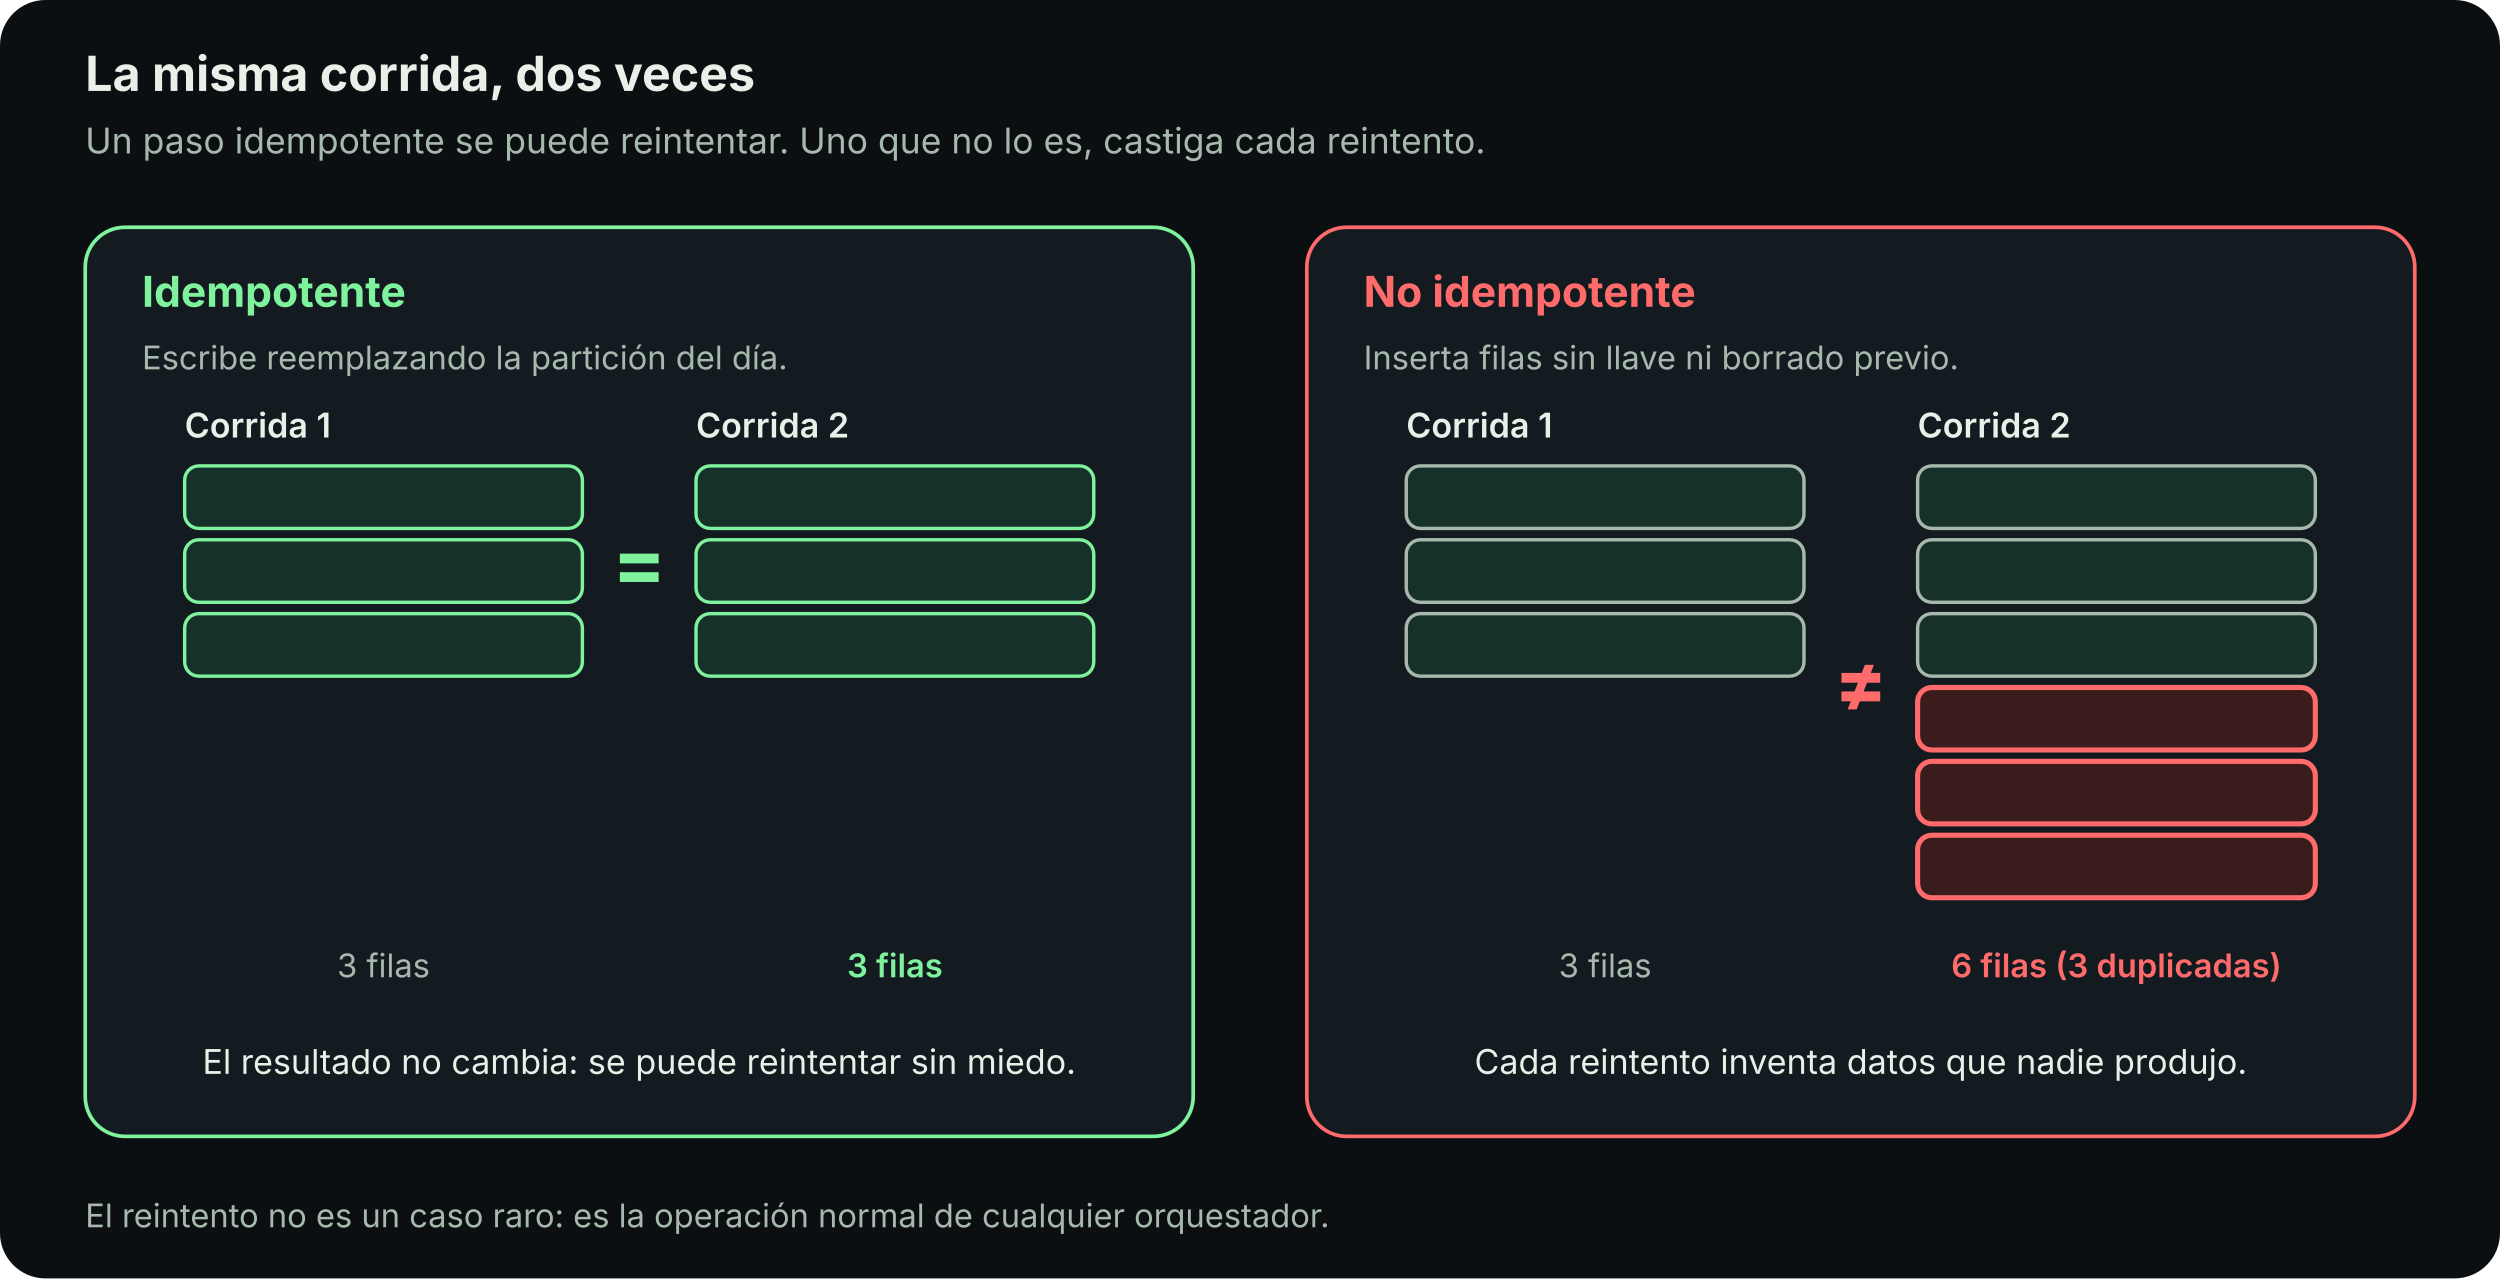
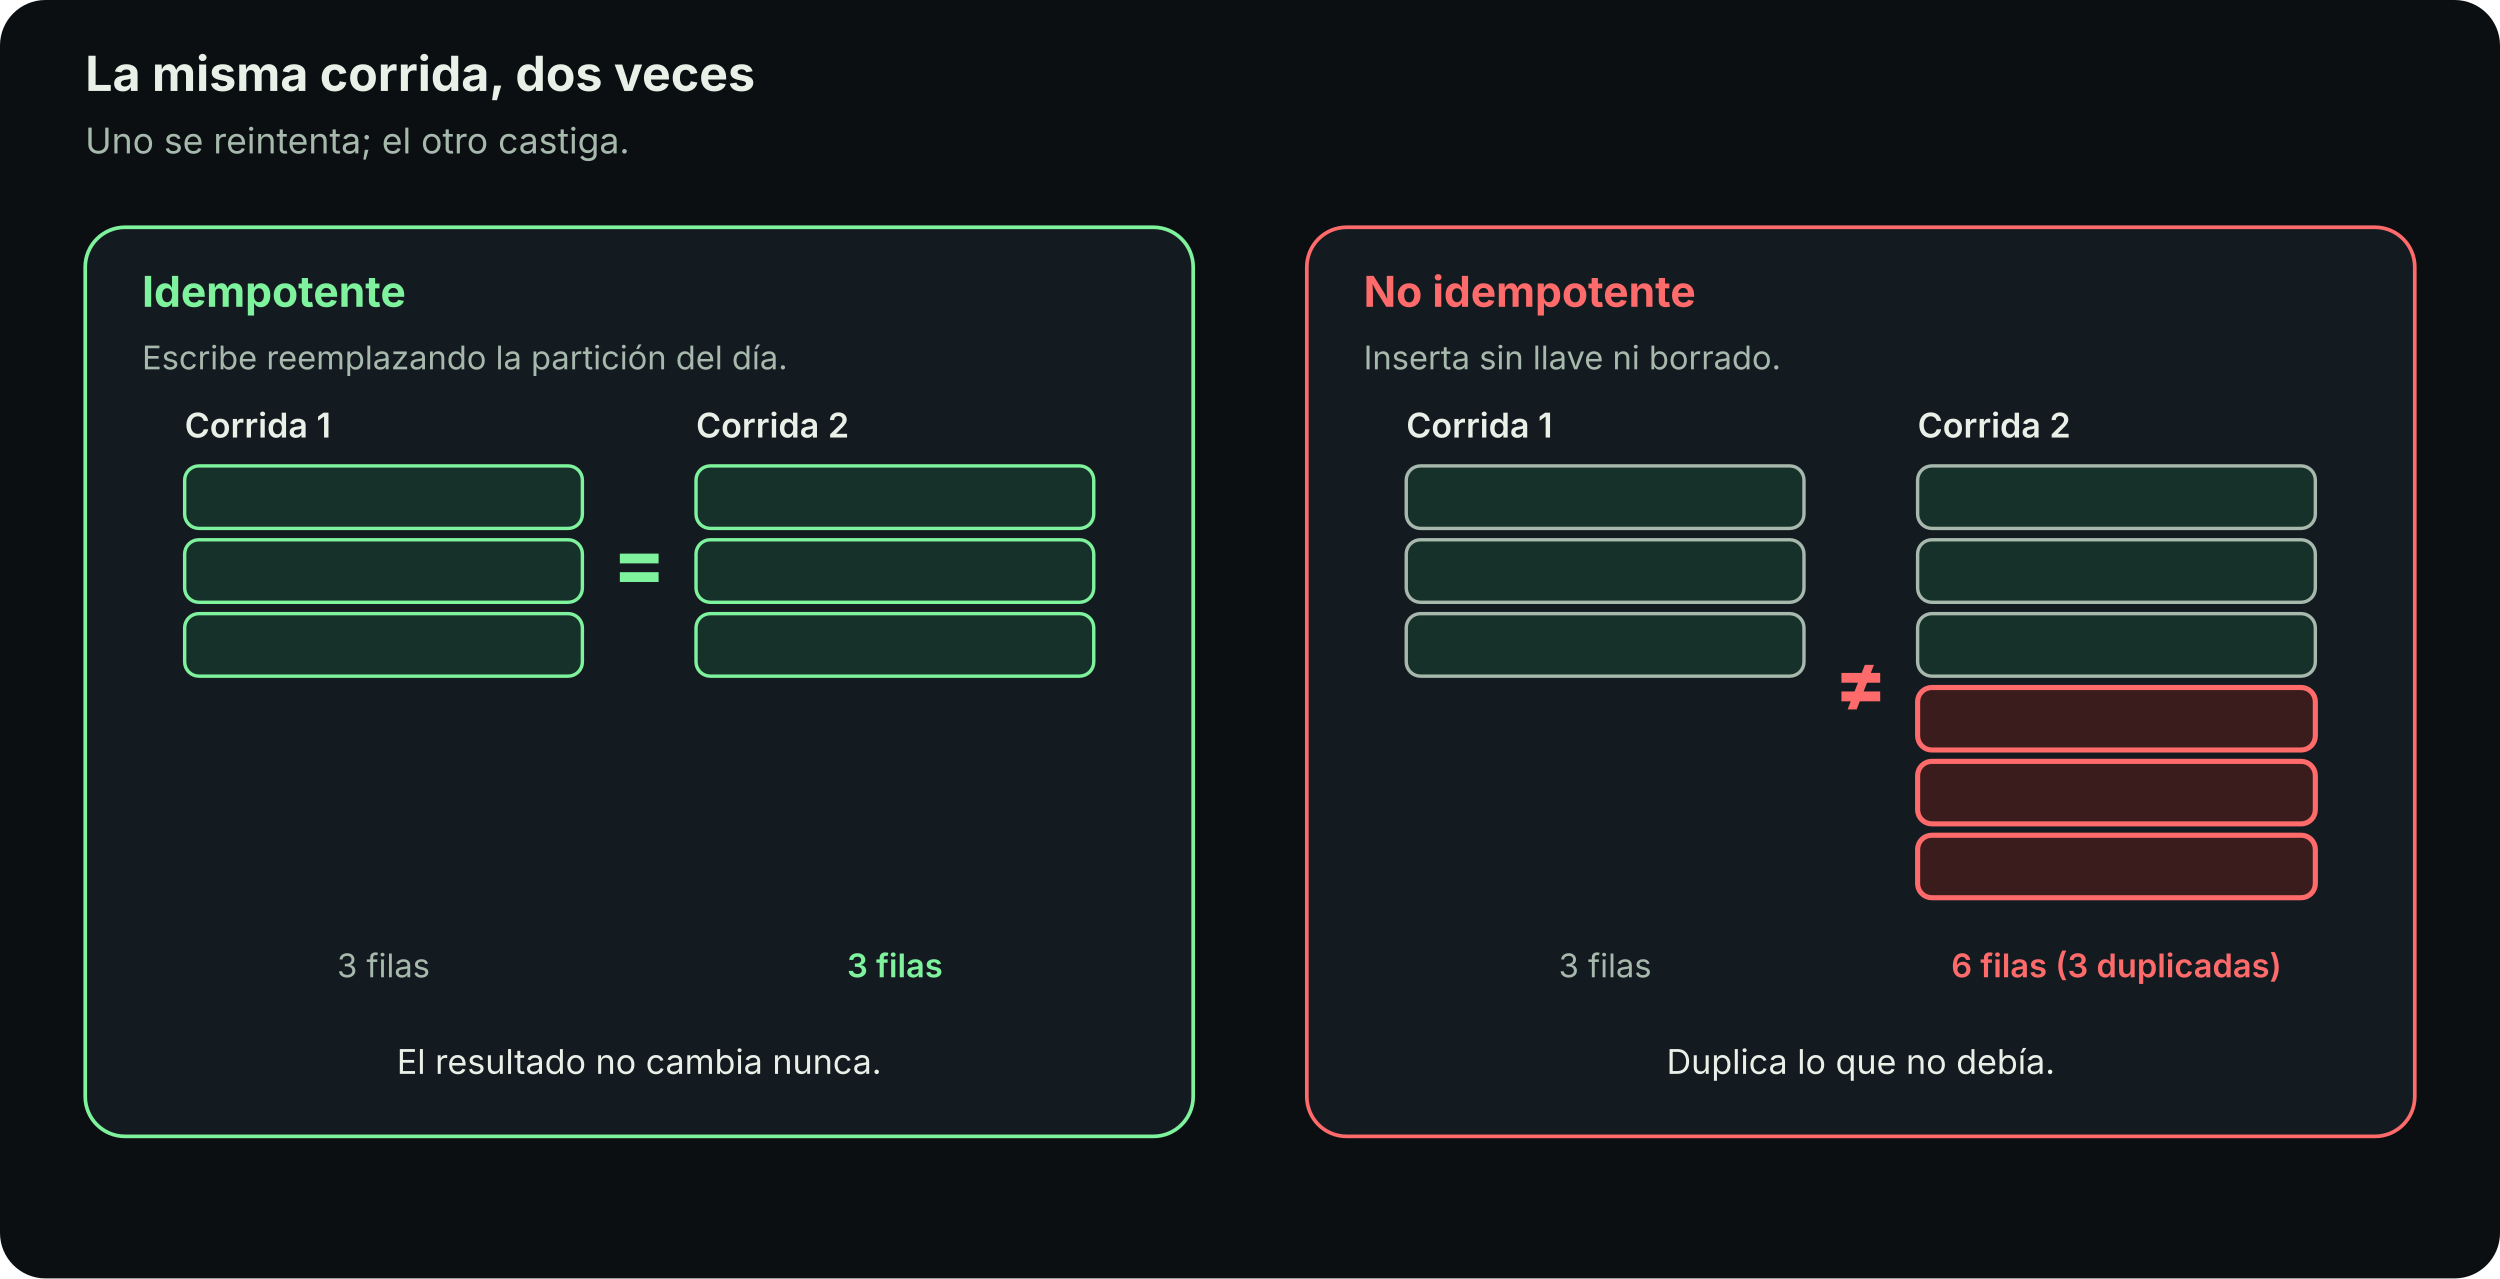
<svg xmlns="http://www.w3.org/2000/svg" width="880" height="450" viewBox="0 0 880 450" role="img" aria-label="Idempotencia: correr dos veces el mismo paso deja el mismo resultado, o duplica las filas">
  <defs>
    <marker id="f4a7a63" viewBox="0 0 10 10" refX="9" refY="5" markerWidth="6" markerHeight="6" orient="auto-start-reverse">
      <path d="M0,0 L10,5 L0,10 z" fill="#4a7a63" />
    </marker>
    <marker id="f7ef29d" viewBox="0 0 10 10" refX="9" refY="5" markerWidth="6" markerHeight="6" orient="auto-start-reverse">
      <path d="M0,0 L10,5 L0,10 z" fill="#7ef29d" />
    </marker>
    <marker id="fffc857" viewBox="0 0 10 10" refX="9" refY="5" markerWidth="6" markerHeight="6" orient="auto-start-reverse">
      <path d="M0,0 L10,5 L0,10 z" fill="#ffc857" />
    </marker>
    <marker id="f6fd8e8" viewBox="0 0 10 10" refX="9" refY="5" markerWidth="6" markerHeight="6" orient="auto-start-reverse">
      <path d="M0,0 L10,5 L0,10 z" fill="#6fd8e8" />
    </marker>
    <marker id="fc9a7ff" viewBox="0 0 10 10" refX="9" refY="5" markerWidth="6" markerHeight="6" orient="auto-start-reverse">
      <path d="M0,0 L10,5 L0,10 z" fill="#c9a7ff" />
    </marker>
    <marker id="fff9f6b" viewBox="0 0 10 10" refX="9" refY="5" markerWidth="6" markerHeight="6" orient="auto-start-reverse">
      <path d="M0,0 L10,5 L0,10 z" fill="#ff9f6b" />
    </marker>
    <marker id="f5fe0c0" viewBox="0 0 10 10" refX="9" refY="5" markerWidth="6" markerHeight="6" orient="auto-start-reverse">
      <path d="M0,0 L10,5 L0,10 z" fill="#5fe0c0" />
    </marker>
    <marker id="fa7b8ad" viewBox="0 0 10 10" refX="9" refY="5" markerWidth="6" markerHeight="6" orient="auto-start-reverse">
      <path d="M0,0 L10,5 L0,10 z" fill="#a7b8ad" />
    </marker>
    <marker id="fff6b6b" viewBox="0 0 10 10" refX="9" refY="5" markerWidth="6" markerHeight="6" orient="auto-start-reverse">
      <path d="M0,0 L10,5 L0,10 z" fill="#ff6b6b" />
    </marker>
    <marker id="fff8ad4" viewBox="0 0 10 10" refX="9" refY="5" markerWidth="6" markerHeight="6" orient="auto-start-reverse">
      <path d="M0,0 L10,5 L0,10 z" fill="#ff8ad4" />
    </marker>
    <marker id="f7aa7ff" viewBox="0 0 10 10" refX="9" refY="5" markerWidth="6" markerHeight="6" orient="auto-start-reverse">
      <path d="M0,0 L10,5 L0,10 z" fill="#7aa7ff" />
    </marker>
    <marker id="f84eba6" viewBox="0 0 10 10" refX="9" refY="5" markerWidth="6" markerHeight="6" orient="auto-start-reverse">
      <path d="M0,0 L10,5 L0,10 z" fill="#84eba6" />
    </marker>
    <marker id="f84c9eb" viewBox="0 0 10 10" refX="9" refY="5" markerWidth="6" markerHeight="6" orient="auto-start-reverse">
      <path d="M0,0 L10,5 L0,10 z" fill="#84c9eb" />
    </marker>
    <marker id="fa684eb" viewBox="0 0 10 10" refX="9" refY="5" markerWidth="6" markerHeight="6" orient="auto-start-reverse">
      <path d="M0,0 L10,5 L0,10 z" fill="#a684eb" />
    </marker>
    <marker id="feb84c9" viewBox="0 0 10 10" refX="9" refY="5" markerWidth="6" markerHeight="6" orient="auto-start-reverse">
      <path d="M0,0 L10,5 L0,10 z" fill="#eb84c9" />
    </marker>
    <marker id="feba684" viewBox="0 0 10 10" refX="9" refY="5" markerWidth="6" markerHeight="6" orient="auto-start-reverse">
      <path d="M0,0 L10,5 L0,10 z" fill="#eba684" />
    </marker>
    <marker id="fc9eb84" viewBox="0 0 10 10" refX="9" refY="5" markerWidth="6" markerHeight="6" orient="auto-start-reverse">
      <path d="M0,0 L10,5 L0,10 z" fill="#c9eb84" />
    </marker>
    <marker id="f5b83d6" viewBox="0 0 10 10" refX="9" refY="5" markerWidth="6" markerHeight="6" orient="auto-start-reverse">
      <path d="M0,0 L10,5 L0,10 z" fill="#5b83d6" />
    </marker>
    <marker id="f4fd6c0" viewBox="0 0 10 10" refX="9" refY="5" markerWidth="6" markerHeight="6" orient="auto-start-reverse">
      <path d="M0,0 L10,5 L0,10 z" fill="#4fd6c0" />
    </marker>
    <marker id="fff7a5c" viewBox="0 0 10 10" refX="9" refY="5" markerWidth="6" markerHeight="6" orient="auto-start-reverse">
      <path d="M0,0 L10,5 L0,10 z" fill="#ff7a5c" />
    </marker>
    <linearGradient id="gRamaAB" x1="0" y1="0" x2="1" y2="0">
      <stop offset="0" stop-color="#6fd8e8" />
      <stop offset="1" stop-color="#c9a7ff" />
    </linearGradient>
  </defs>
  <rect x="0" y="0" width="880" height="450" rx="16" fill="#0b0f12" />
  <text x="30.0" y="32.0" fill="#e8f0e8" font-family="system-ui, -apple-system, Segoe UI, sans-serif" font-size="17" font-weight="700" text-anchor="start">La misma corrida, dos veces</text>
-   <text x="30.0" y="54.0" fill="#a7b8ad" font-family="system-ui, -apple-system, Segoe UI, sans-serif" font-size="12.5" font-weight="400" text-anchor="start">Un paso idempotente se puede reintentar. Uno que no lo es, castiga cada reintento.</text>
+   <text x="30.0" y="54.0" fill="#a7b8ad" font-family="system-ui, -apple-system, Segoe UI, sans-serif" font-size="12.5" font-weight="400" text-anchor="start">Uno se reintenta; el otro castiga.</text>
  <rect x="30.0" y="80.0" width="390.0" height="320.0" rx="14" fill="#141b20" stroke="#7ef29d" stroke-width="1.3" />
  <text x="50.0" y="108.0" fill="#7ef29d" font-family="system-ui, -apple-system, Segoe UI, sans-serif" font-size="15" font-weight="700" text-anchor="start">Idempotente</text>
  <text x="50.0" y="130.0" fill="#a7b8ad" font-family="system-ui, -apple-system, Segoe UI, sans-serif" font-size="11.5" font-weight="400" text-anchor="start">Escribe reemplazando la partición del día.</text>
  <text x="65.0" y="154.0" fill="#e8f0e8" font-family="system-ui, -apple-system, Segoe UI, sans-serif" font-size="12" font-weight="600" text-anchor="start">Corrida 1</text>
  <text x="245.0" y="154.0" fill="#e8f0e8" font-family="system-ui, -apple-system, Segoe UI, sans-serif" font-size="12" font-weight="600" text-anchor="start">Corrida 2</text>
  <rect x="65.0" y="164.0" width="140.0" height="22.0" rx="5" fill="#16302a" stroke="#7ef29d" stroke-width="1.2" />
  <rect x="65.0" y="190.0" width="140.0" height="22.0" rx="5" fill="#16302a" stroke="#7ef29d" stroke-width="1.2" />
  <rect x="65.0" y="216.0" width="140.0" height="22.0" rx="5" fill="#16302a" stroke="#7ef29d" stroke-width="1.2" />
  <rect x="245.0" y="164.0" width="140.0" height="22.0" rx="5" fill="#16302a" stroke="#7ef29d" stroke-width="1.2" />
  <rect x="245.0" y="190.0" width="140.0" height="22.0" rx="5" fill="#16302a" stroke="#7ef29d" stroke-width="1.2" />
  <rect x="245.0" y="216.0" width="140.0" height="22.0" rx="5" fill="#16302a" stroke="#7ef29d" stroke-width="1.2" />
  <text x="135.0" y="344.0" fill="#a7b8ad" font-family="system-ui, -apple-system, Segoe UI, sans-serif" font-size="11.5" font-weight="400" text-anchor="middle">3 filas</text>
  <text x="315.0" y="344.0" fill="#7ef29d" font-family="system-ui, -apple-system, Segoe UI, sans-serif" font-size="11.5" font-weight="600" text-anchor="middle">3 filas</text>
-   <text x="225.0" y="378.0" fill="#e8f0e8" font-family="system-ui, -apple-system, Segoe UI, sans-serif" font-size="12" font-weight="400" text-anchor="middle">El resultado no cambia: se puede reintentar sin miedo.</text>
+   <text x="225.0" y="378.0" fill="#e8f0e8" font-family="system-ui, -apple-system, Segoe UI, sans-serif" font-size="12" font-weight="400" text-anchor="middle">El resultado no cambia nunca.</text>
  <rect x="460.0" y="80.0" width="390.0" height="320.0" rx="14" fill="#141b20" stroke="#ff6b6b" stroke-width="1.3" />
  <text x="480.0" y="108.0" fill="#ff6b6b" font-family="system-ui, -apple-system, Segoe UI, sans-serif" font-size="15" font-weight="700" text-anchor="start">No idempotente</text>
-   <text x="480.0" y="130.0" fill="#a7b8ad" font-family="system-ui, -apple-system, Segoe UI, sans-serif" font-size="11.5" font-weight="400" text-anchor="start">Inserta filas sin llave ni borrado previo.</text>
+   <text x="480.0" y="130.0" fill="#a7b8ad" font-family="system-ui, -apple-system, Segoe UI, sans-serif" font-size="11.5" font-weight="400" text-anchor="start">Inserta sin llave ni borrado.</text>
  <text x="495.0" y="154.0" fill="#e8f0e8" font-family="system-ui, -apple-system, Segoe UI, sans-serif" font-size="12" font-weight="600" text-anchor="start">Corrida 1</text>
  <text x="675.0" y="154.0" fill="#e8f0e8" font-family="system-ui, -apple-system, Segoe UI, sans-serif" font-size="12" font-weight="600" text-anchor="start">Corrida 2</text>
  <rect x="495.0" y="164.0" width="140.0" height="22.0" rx="5" fill="#16302a" stroke="#a7b8ad" stroke-width="1.2" />
  <rect x="495.0" y="190.0" width="140.0" height="22.0" rx="5" fill="#16302a" stroke="#a7b8ad" stroke-width="1.2" />
  <rect x="495.0" y="216.0" width="140.0" height="22.0" rx="5" fill="#16302a" stroke="#a7b8ad" stroke-width="1.2" />
  <rect x="675.0" y="164.0" width="140.0" height="22.0" rx="5" fill="#16302a" stroke="#a7b8ad" stroke-width="1.2" />
  <rect x="675.0" y="190.0" width="140.0" height="22.0" rx="5" fill="#16302a" stroke="#a7b8ad" stroke-width="1.2" />
  <rect x="675.0" y="216.0" width="140.0" height="22.0" rx="5" fill="#16302a" stroke="#a7b8ad" stroke-width="1.2" />
  <rect x="675.0" y="242.0" width="140.0" height="22.0" rx="5" fill="#3a1c1c" stroke="#ff6b6b" stroke-width="1.8" />
  <rect x="675.0" y="268.0" width="140.0" height="22.0" rx="5" fill="#3a1c1c" stroke="#ff6b6b" stroke-width="1.8" />
  <rect x="675.0" y="294.0" width="140.0" height="22.0" rx="5" fill="#3a1c1c" stroke="#ff6b6b" stroke-width="1.8" />
  <text x="565.0" y="344.0" fill="#a7b8ad" font-family="system-ui, -apple-system, Segoe UI, sans-serif" font-size="11.5" font-weight="400" text-anchor="middle">3 filas</text>
  <text x="745.0" y="344.0" fill="#ff6b6b" font-family="system-ui, -apple-system, Segoe UI, sans-serif" font-size="11.5" font-weight="600" text-anchor="middle">6 filas (3 duplicadas)</text>
-   <text x="655.0" y="378.0" fill="#e8f0e8" font-family="system-ui, -apple-system, Segoe UI, sans-serif" font-size="12" font-weight="400" text-anchor="middle">Cada reintento inventa datos que nadie produjo.</text>
+   <text x="655.0" y="378.0" fill="#e8f0e8" font-family="system-ui, -apple-system, Segoe UI, sans-serif" font-size="12" font-weight="400" text-anchor="middle">Duplica lo que no debía.</text>
  <text x="225.0" y="208.0" fill="#7ef29d" font-family="system-ui, -apple-system, Segoe UI, sans-serif" font-size="28" font-weight="700" text-anchor="middle">=</text>
  <text x="655.0" y="250.0" fill="#ff6b6b" font-family="system-ui, -apple-system, Segoe UI, sans-serif" font-size="28" font-weight="700" text-anchor="middle">≠</text>
-   <text x="30.0" y="432.0" fill="#a7b8ad" font-family="system-ui, -apple-system, Segoe UI, sans-serif" font-size="11.5" font-weight="400" text-anchor="start">El reintento no es un caso raro: es la operación normal de cualquier orquestador.</text>
</svg>
